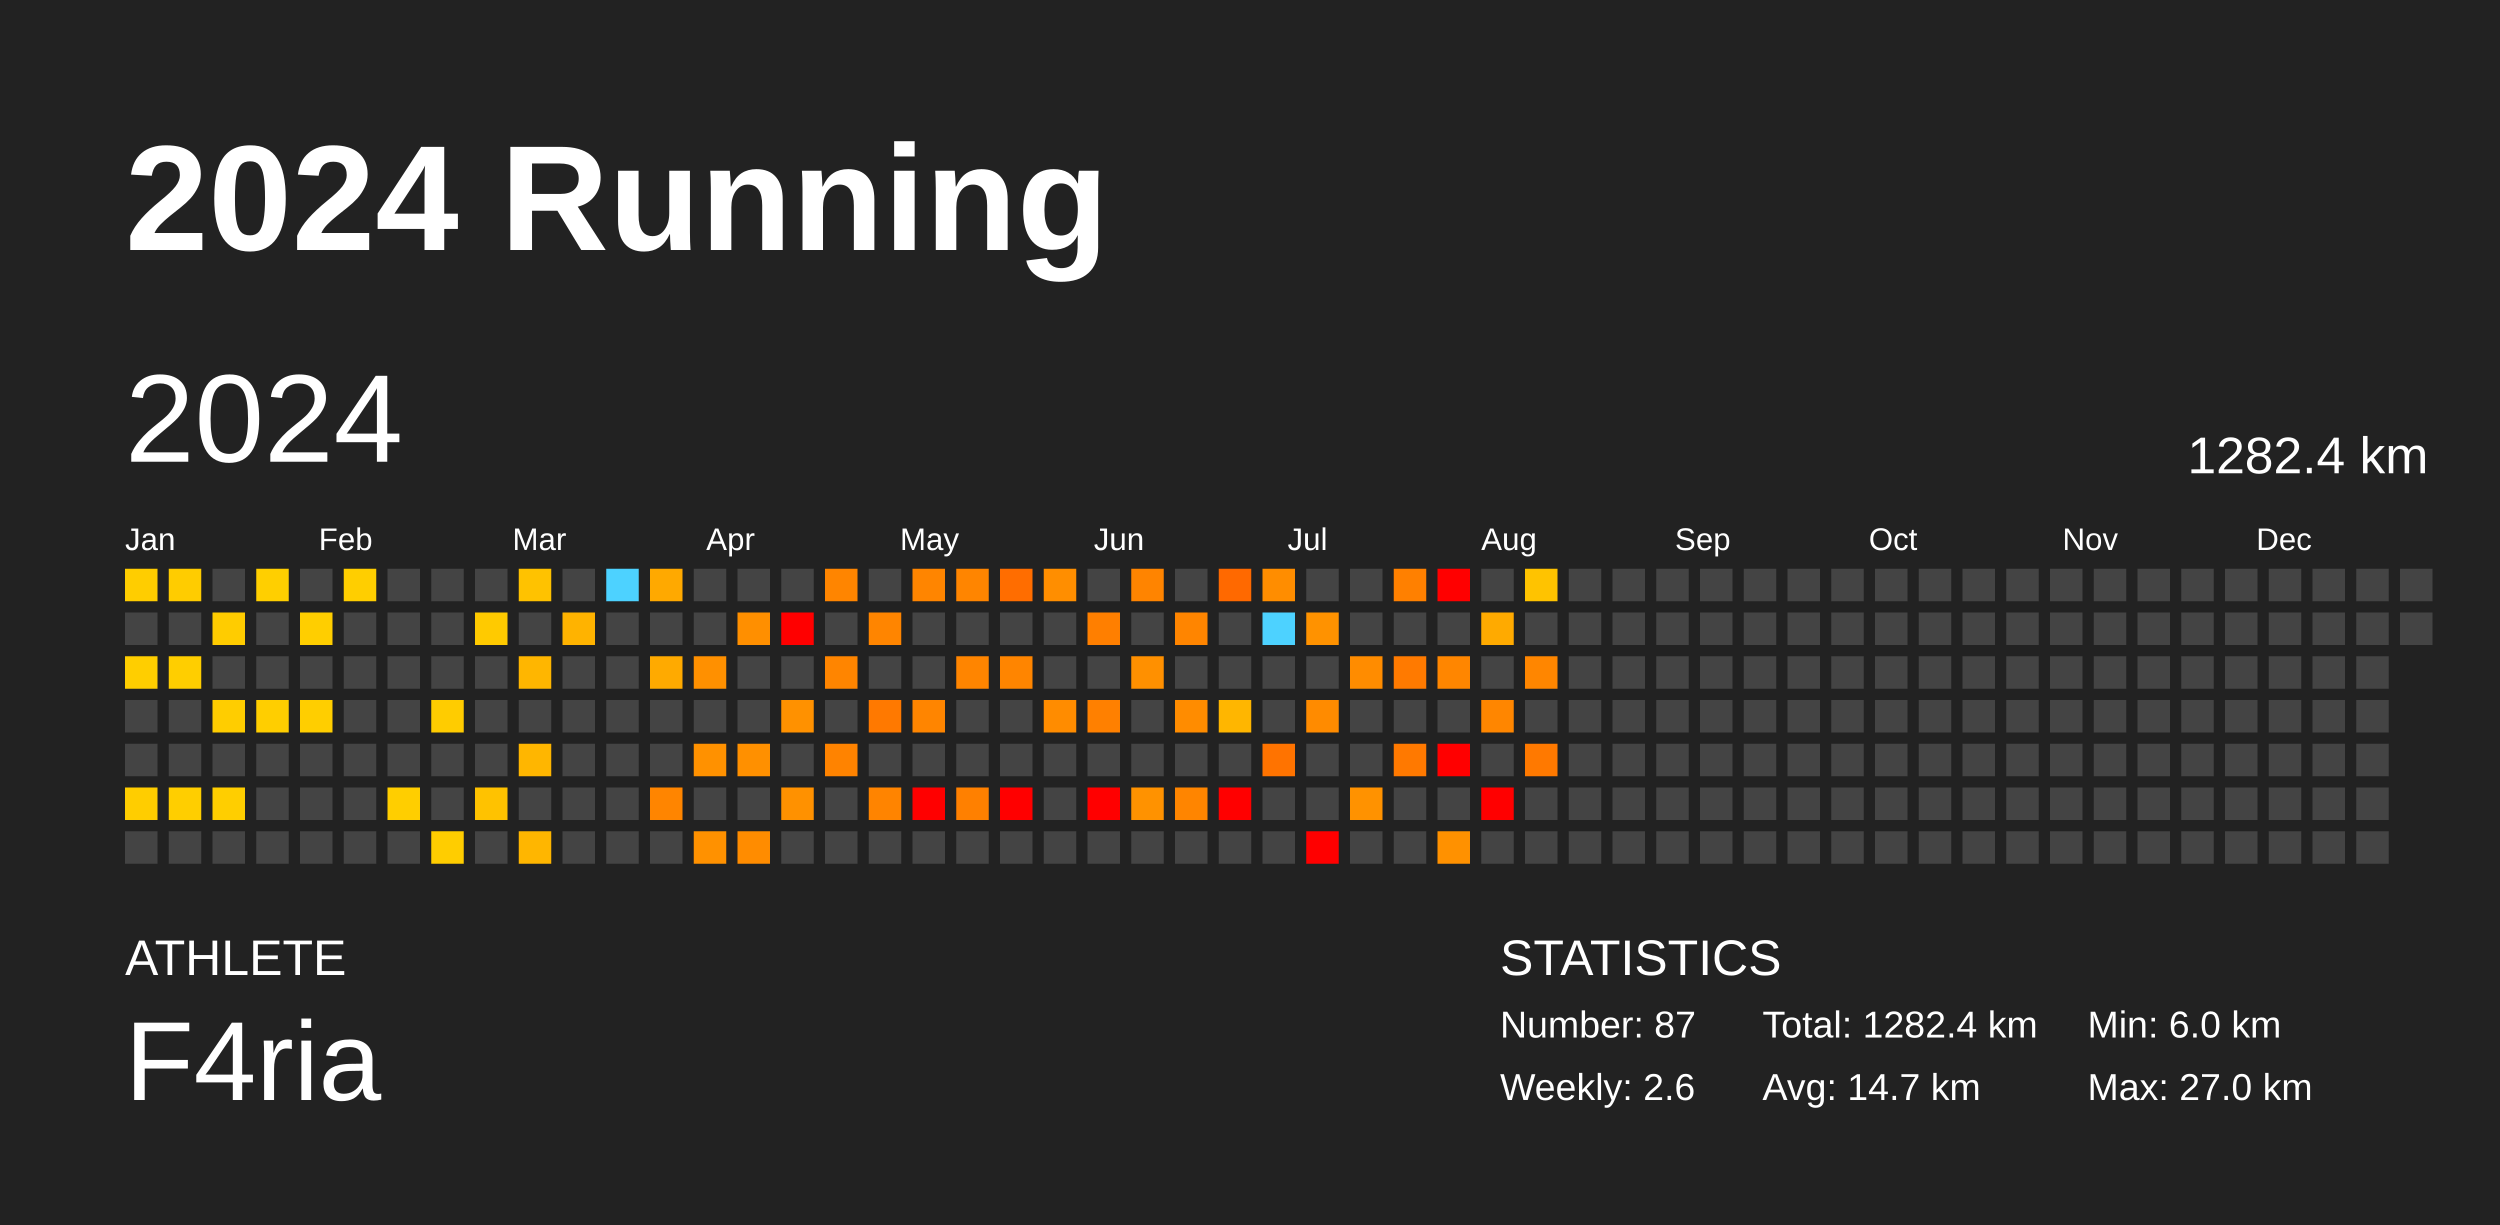
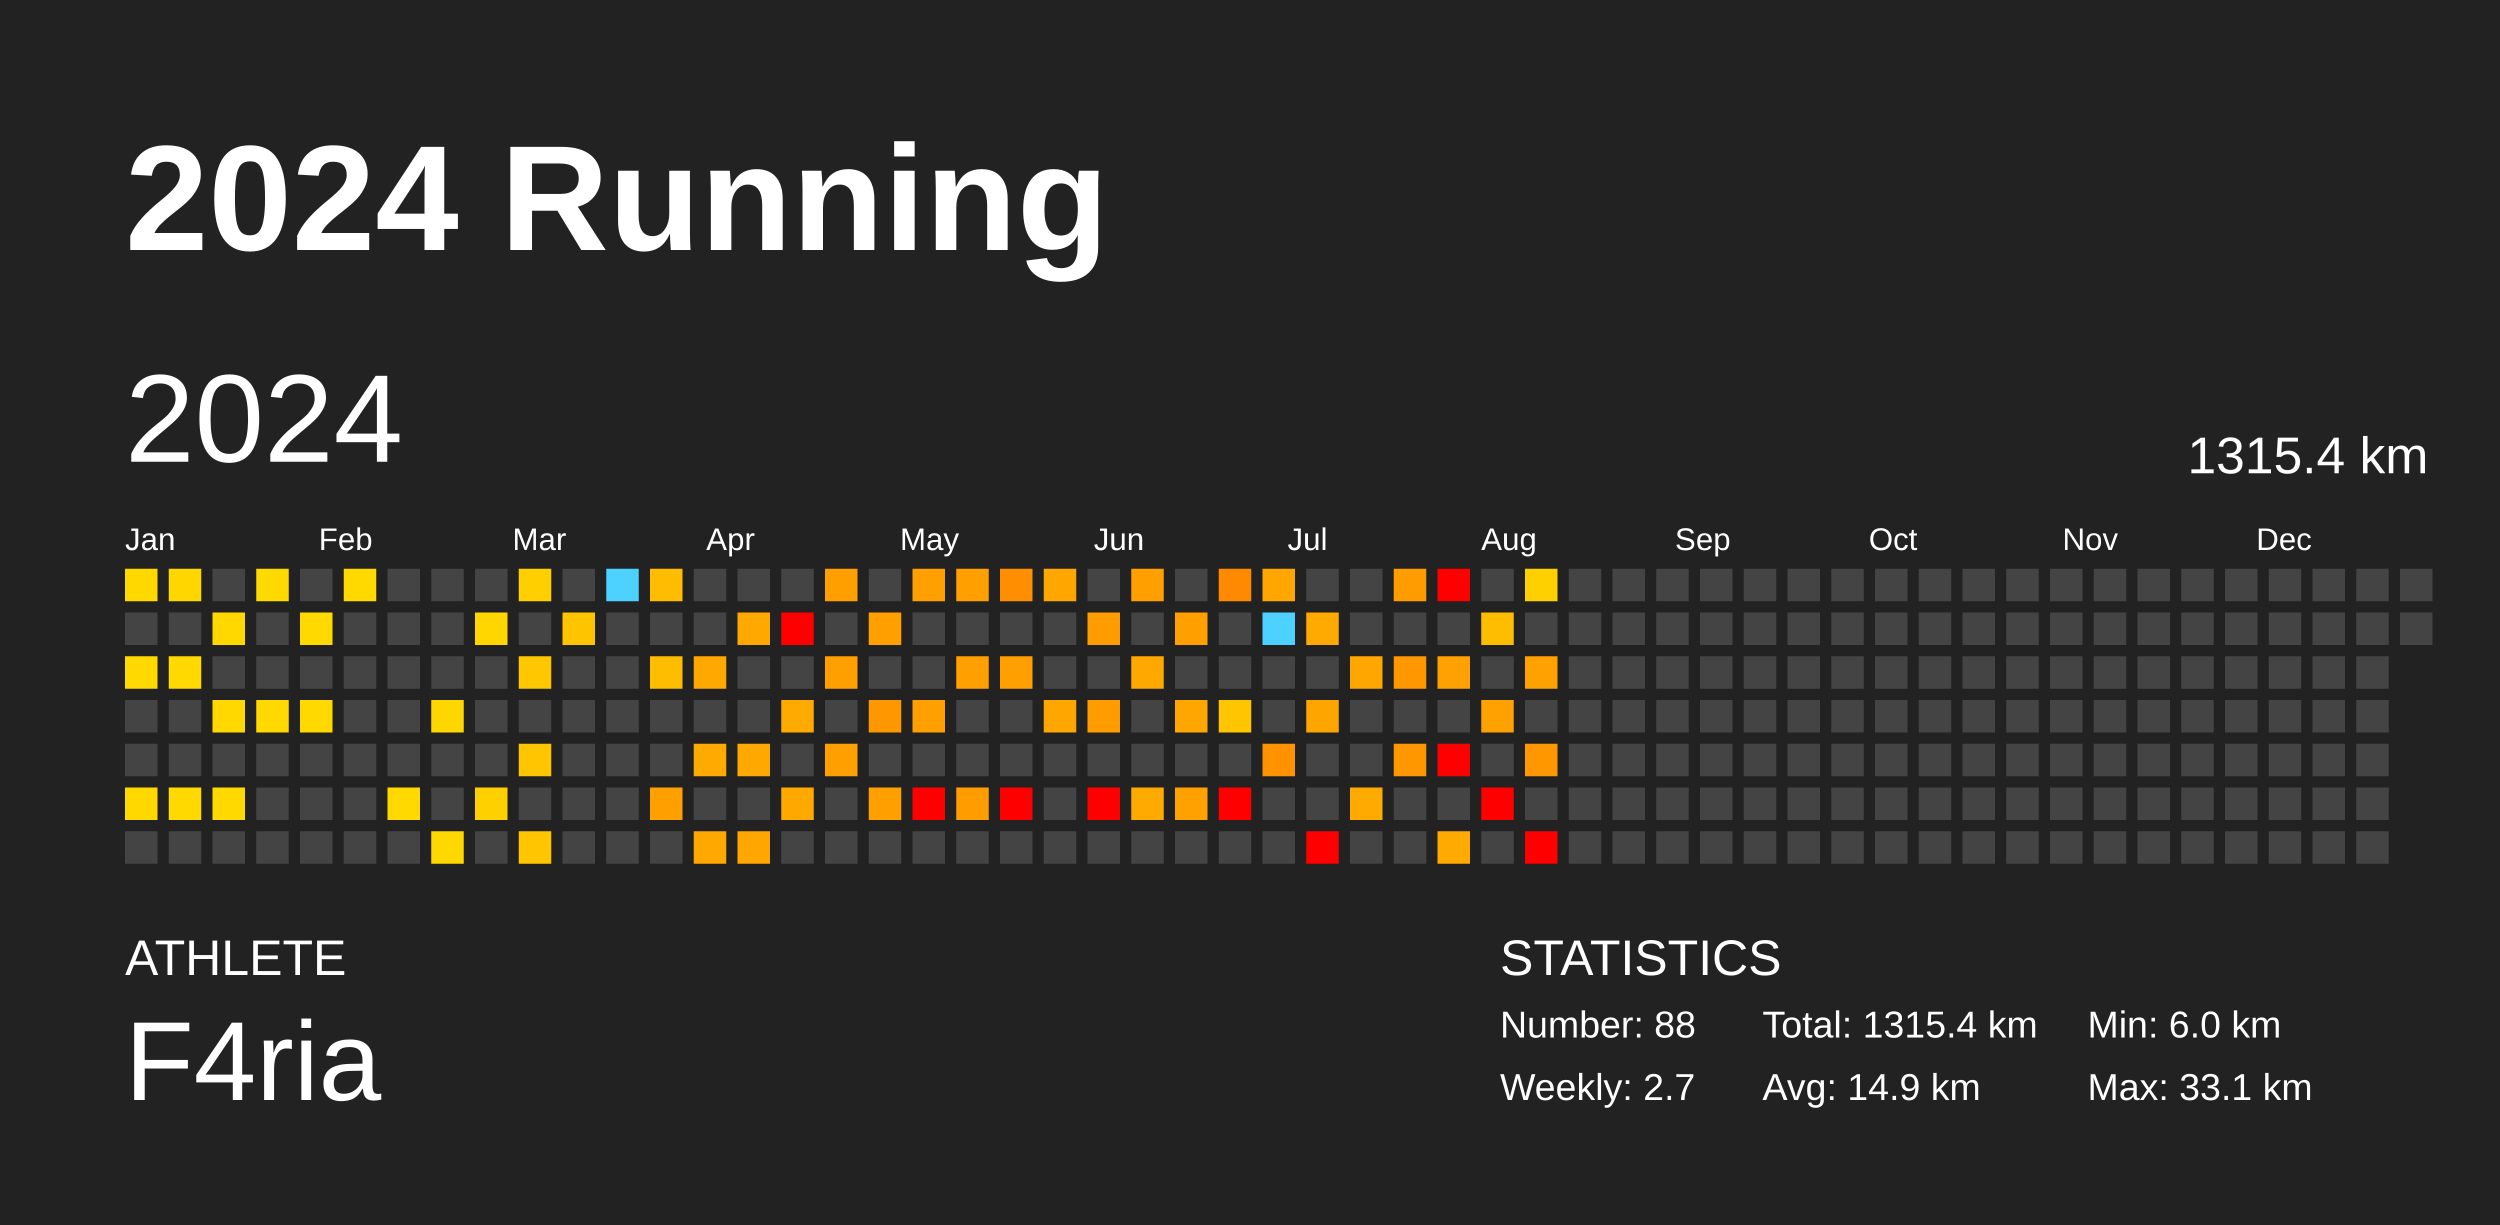
<svg xmlns="http://www.w3.org/2000/svg" baseProfile="full" height="98mm" version="1.1" viewBox="0,0,200,98" width="200mm">
  <defs />
  <rect fill="#222222" height="98" width="200" x="0" y="0" />
  <text fill="#FFFFFF" style="font-size:12px; font-family:Arial; font-weight:bold;" x="10" y="20">2024 Running</text>
  <text fill="#FFFFFF" style="font-size:4px; font-family:Arial" x="10" y="78">ATHLETE</text>
  <text fill="#FFFFFF" style="font-size:9px; font-family:Arial" x="10" y="88">F4ria</text>
  <text fill="#FFFFFF" style="font-size:4px; font-family:Arial" x="120" y="78">STATISTICS</text>
-   <text fill="#FFFFFF" style="font-size:3px; font-family:Arial" x="120" y="83">Number: 87</text>
-   <text fill="#FFFFFF" style="font-size:3px; font-family:Arial" x="120" y="88">Weekly: 2.6</text>
-   <text fill="#FFFFFF" style="font-size:3px; font-family:Arial" x="141" y="83">Total: 1282.4 km</text>
-   <text fill="#FFFFFF" style="font-size:3px; font-family:Arial" x="141" y="88">Avg: 14.7 km</text>
+   <text fill="#FFFFFF" style="font-size:3px; font-family:Arial" x="120" y="83">Number: 88</text>
+   <text fill="#FFFFFF" style="font-size:3px; font-family:Arial" x="120" y="88">Weekly: 2.7</text>
+   <text fill="#FFFFFF" style="font-size:3px; font-family:Arial" x="141" y="83">Total: 1315.4 km</text>
+   <text fill="#FFFFFF" style="font-size:3px; font-family:Arial" x="141" y="88">Avg: 14.9 km</text>
  <text fill="#FFFFFF" style="font-size:3px; font-family:Arial" x="167" y="83">Min: 6.0 km</text>
-   <text fill="#FFFFFF" style="font-size:3px; font-family:Arial" x="167" y="88">Max: 27.0 km</text>
+   <text fill="#FFFFFF" style="font-size:3px; font-family:Arial" x="167" y="88">Max: 33.1 km</text>
  <text dominant-baseline="hanging" fill="#FFFFFF" style="font-size:10.0px; font-family:Arial;" x="10" y="30">2024</text>
-   <text dominant-baseline="hanging" fill="#FFFFFF" style="font-size:4.125px; font-family:Arial;" x="175" y="35">1282.4 km</text>
+   <text dominant-baseline="hanging" fill="#FFFFFF" style="font-size:4.125px; font-family:Arial;" x="175" y="35">1315.4 km</text>
  <text fill="#FFFFFF" style="font-size:2.5px; font-family:Arial" x="10.0" y="44">Jan</text>
  <text fill="#FFFFFF" style="font-size:2.5px; font-family:Arial" x="25.5" y="44">Feb</text>
  <text fill="#FFFFFF" style="font-size:2.5px; font-family:Arial" x="41.0" y="44">Mar</text>
  <text fill="#FFFFFF" style="font-size:2.5px; font-family:Arial" x="56.5" y="44">Apr</text>
  <text fill="#FFFFFF" style="font-size:2.5px; font-family:Arial" x="72.0" y="44">May</text>
  <text fill="#FFFFFF" style="font-size:2.5px; font-family:Arial" x="87.5" y="44">Jun</text>
  <text fill="#FFFFFF" style="font-size:2.5px; font-family:Arial" x="103.0" y="44">Jul</text>
  <text fill="#FFFFFF" style="font-size:2.5px; font-family:Arial" x="118.5" y="44">Aug</text>
  <text fill="#FFFFFF" style="font-size:2.5px; font-family:Arial" x="134.0" y="44">Sep</text>
  <text fill="#FFFFFF" style="font-size:2.5px; font-family:Arial" x="149.5" y="44">Oct</text>
  <text fill="#FFFFFF" style="font-size:2.5px; font-family:Arial" x="165.0" y="44">Nov</text>
  <text fill="#FFFFFF" style="font-size:2.5px; font-family:Arial" x="180.5" y="44">Dec</text>
-   <rect fill="#ffcd00" height="2.6" width="2.6" x="10.0" y="45.5" />
+   <rect fill="#ffd800" height="2.6" width="2.6" x="10.0" y="45.5" />
  <rect fill="#444444" height="2.6" width="2.6" x="10.0" y="49.0" />
-   <rect fill="#ffce00" height="2.6" width="2.6" x="10.0" y="52.5" />
+   <rect fill="#ffd900" height="2.6" width="2.6" x="10.0" y="52.5" />
  <rect fill="#444444" height="2.6" width="2.6" x="10.0" y="56.0" />
  <rect fill="#444444" height="2.6" width="2.6" x="10.0" y="59.5" />
-   <rect fill="#ffcd00" height="2.6" width="2.6" x="10.0" y="63.0" />
+   <rect fill="#ffd800" height="2.6" width="2.6" x="10.0" y="63.0" />
  <rect fill="#444444" height="2.6" width="2.6" x="10.0" y="66.5" />
-   <rect fill="#ffcc00" height="2.6" width="2.6" x="13.5" y="45.5" />
+   <rect fill="#ffd700" height="2.6" width="2.6" x="13.5" y="45.5" />
  <rect fill="#444444" height="2.6" width="2.6" x="13.5" y="49.0" />
-   <rect fill="#ffce00" height="2.6" width="2.6" x="13.5" y="52.5" />
+   <rect fill="#ffd900" height="2.6" width="2.6" x="13.5" y="52.5" />
  <rect fill="#444444" height="2.6" width="2.6" x="13.5" y="56.0" />
  <rect fill="#444444" height="2.6" width="2.6" x="13.5" y="59.5" />
-   <rect fill="#ffce00" height="2.6" width="2.6" x="13.5" y="63.0" />
+   <rect fill="#ffd900" height="2.6" width="2.6" x="13.5" y="63.0" />
  <rect fill="#444444" height="2.6" width="2.6" x="13.5" y="66.5" />
  <rect fill="#444444" height="2.6" width="2.6" x="17.0" y="45.5" />
-   <rect fill="#ffcc00" height="2.6" width="2.6" x="17.0" y="49.0" />
+   <rect fill="#ffd800" height="2.6" width="2.6" x="17.0" y="49.0" />
  <rect fill="#444444" height="2.6" width="2.6" x="17.0" y="52.5" />
-   <rect fill="#ffcd00" height="2.6" width="2.6" x="17.0" y="56.0" />
+   <rect fill="#ffd800" height="2.6" width="2.6" x="17.0" y="56.0" />
  <rect fill="#444444" height="2.6" width="2.6" x="17.0" y="59.5" />
-   <rect fill="#ffce00" height="2.6" width="2.6" x="17.0" y="63.0" />
+   <rect fill="#ffd900" height="2.6" width="2.6" x="17.0" y="63.0" />
  <rect fill="#444444" height="2.6" width="2.6" x="17.0" y="66.5" />
-   <rect fill="#ffcf00" height="2.6" width="2.6" x="20.5" y="45.5" />
+   <rect fill="#ffda00" height="2.6" width="2.6" x="20.5" y="45.5" />
  <rect fill="#444444" height="2.6" width="2.6" x="20.5" y="49.0" />
  <rect fill="#444444" height="2.6" width="2.6" x="20.5" y="52.5" />
-   <rect fill="#ffce00" height="2.6" width="2.6" x="20.5" y="56.0" />
+   <rect fill="#ffd900" height="2.6" width="2.6" x="20.5" y="56.0" />
  <rect fill="#444444" height="2.6" width="2.6" x="20.5" y="59.5" />
  <rect fill="#444444" height="2.6" width="2.6" x="20.5" y="63.0" />
  <rect fill="#444444" height="2.6" width="2.6" x="20.5" y="66.5" />
  <rect fill="#444444" height="2.6" width="2.6" x="24.0" y="45.5" />
-   <rect fill="#ffce00" height="2.6" width="2.6" x="24.0" y="49.0" />
+   <rect fill="#ffd900" height="2.6" width="2.6" x="24.0" y="49.0" />
  <rect fill="#444444" height="2.6" width="2.6" x="24.0" y="52.5" />
-   <rect fill="#ffce00" height="2.6" width="2.6" x="24.0" y="56.0" />
+   <rect fill="#ffd900" height="2.6" width="2.6" x="24.0" y="56.0" />
  <rect fill="#444444" height="2.6" width="2.6" x="24.0" y="59.5" />
  <rect fill="#444444" height="2.6" width="2.6" x="24.0" y="63.0" />
  <rect fill="#444444" height="2.6" width="2.6" x="24.0" y="66.5" />
-   <rect fill="#ffce00" height="2.6" width="2.6" x="27.5" y="45.5" />
+   <rect fill="#ffd900" height="2.6" width="2.6" x="27.5" y="45.5" />
  <rect fill="#444444" height="2.6" width="2.6" x="27.5" y="49.0" />
  <rect fill="#444444" height="2.6" width="2.6" x="27.5" y="52.5" />
  <rect fill="#444444" height="2.6" width="2.6" x="27.5" y="56.0" />
  <rect fill="#444444" height="2.6" width="2.6" x="27.5" y="59.5" />
  <rect fill="#444444" height="2.6" width="2.6" x="27.5" y="63.0" />
  <rect fill="#444444" height="2.6" width="2.6" x="27.5" y="66.5" />
  <rect fill="#444444" height="2.6" width="2.6" x="31.0" y="45.5" />
  <rect fill="#444444" height="2.6" width="2.6" x="31.0" y="49.0" />
  <rect fill="#444444" height="2.6" width="2.6" x="31.0" y="52.5" />
  <rect fill="#444444" height="2.6" width="2.6" x="31.0" y="56.0" />
  <rect fill="#444444" height="2.6" width="2.6" x="31.0" y="59.5" />
-   <rect fill="#ffce00" height="2.6" width="2.6" x="31.0" y="63.0" />
+   <rect fill="#ffd900" height="2.6" width="2.6" x="31.0" y="63.0" />
  <rect fill="#444444" height="2.6" width="2.6" x="31.0" y="66.5" />
  <rect fill="#444444" height="2.6" width="2.6" x="34.5" y="45.5" />
  <rect fill="#444444" height="2.6" width="2.6" x="34.5" y="49.0" />
  <rect fill="#444444" height="2.6" width="2.6" x="34.5" y="52.5" />
-   <rect fill="#ffcc00" height="2.6" width="2.6" x="34.5" y="56.0" />
+   <rect fill="#ffd700" height="2.6" width="2.6" x="34.5" y="56.0" />
  <rect fill="#444444" height="2.6" width="2.6" x="34.5" y="59.5" />
  <rect fill="#444444" height="2.6" width="2.6" x="34.5" y="63.0" />
-   <rect fill="#ffcd00" height="2.6" width="2.6" x="34.5" y="66.5" />
+   <rect fill="#ffd800" height="2.6" width="2.6" x="34.5" y="66.5" />
  <rect fill="#444444" height="2.6" width="2.6" x="38.0" y="45.5" />
-   <rect fill="#ffca00" height="2.6" width="2.6" x="38.0" y="49.0" />
+   <rect fill="#ffd600" height="2.6" width="2.6" x="38.0" y="49.0" />
  <rect fill="#444444" height="2.6" width="2.6" x="38.0" y="52.5" />
  <rect fill="#444444" height="2.6" width="2.6" x="38.0" y="56.0" />
  <rect fill="#444444" height="2.6" width="2.6" x="38.0" y="59.5" />
-   <rect fill="#ffc200" height="2.6" width="2.6" x="38.0" y="63.0" />
+   <rect fill="#ffd000" height="2.6" width="2.6" x="38.0" y="63.0" />
  <rect fill="#444444" height="2.6" width="2.6" x="38.0" y="66.5" />
-   <rect fill="#ffc200" height="2.6" width="2.6" x="41.5" y="45.5" />
+   <rect fill="#ffcf00" height="2.6" width="2.6" x="41.5" y="45.5" />
  <rect fill="#444444" height="2.6" width="2.6" x="41.5" y="49.0" />
-   <rect fill="#ffb600" height="2.6" width="2.6" x="41.5" y="52.5" />
+   <rect fill="#ffc700" height="2.6" width="2.6" x="41.5" y="52.5" />
  <rect fill="#444444" height="2.6" width="2.6" x="41.5" y="56.0" />
-   <rect fill="#ffb600" height="2.6" width="2.6" x="41.5" y="59.5" />
+   <rect fill="#ffc600" height="2.6" width="2.6" x="41.5" y="59.5" />
  <rect fill="#444444" height="2.6" width="2.6" x="41.5" y="63.0" />
-   <rect fill="#ffb600" height="2.6" width="2.6" x="41.5" y="66.5" />
+   <rect fill="#ffc600" height="2.6" width="2.6" x="41.5" y="66.5" />
  <rect fill="#444444" height="2.6" width="2.6" x="45.0" y="45.5" />
-   <rect fill="#ffb300" height="2.6" width="2.6" x="45.0" y="49.0" />
+   <rect fill="#ffc400" height="2.6" width="2.6" x="45.0" y="49.0" />
  <rect fill="#444444" height="2.6" width="2.6" x="45.0" y="52.5" />
  <rect fill="#444444" height="2.6" width="2.6" x="45.0" y="56.0" />
  <rect fill="#444444" height="2.6" width="2.6" x="45.0" y="59.5" />
  <rect fill="#444444" height="2.6" width="2.6" x="45.0" y="63.0" />
  <rect fill="#444444" height="2.6" width="2.6" x="45.0" y="66.5" />
  <rect fill="#4dd2ff" height="2.6" width="2.6" x="48.5" y="45.5" />
  <rect fill="#444444" height="2.6" width="2.6" x="48.5" y="49.0" />
  <rect fill="#444444" height="2.6" width="2.6" x="48.5" y="52.5" />
  <rect fill="#444444" height="2.6" width="2.6" x="48.5" y="56.0" />
  <rect fill="#444444" height="2.6" width="2.6" x="48.5" y="59.5" />
  <rect fill="#444444" height="2.6" width="2.6" x="48.5" y="63.0" />
  <rect fill="#444444" height="2.6" width="2.6" x="48.5" y="66.5" />
-   <rect fill="#ffa900" height="2.6" width="2.6" x="52.0" y="45.5" />
+   <rect fill="#ffbc00" height="2.6" width="2.6" x="52.0" y="45.5" />
  <rect fill="#444444" height="2.6" width="2.6" x="52.0" y="49.0" />
-   <rect fill="#ffaa00" height="2.6" width="2.6" x="52.0" y="52.5" />
+   <rect fill="#ffbd00" height="2.6" width="2.6" x="52.0" y="52.5" />
  <rect fill="#444444" height="2.6" width="2.6" x="52.0" y="56.0" />
  <rect fill="#444444" height="2.6" width="2.6" x="52.0" y="59.5" />
-   <rect fill="#ff8500" height="2.6" width="2.6" x="52.0" y="63.0" />
+   <rect fill="#ffa000" height="2.6" width="2.6" x="52.0" y="63.0" />
  <rect fill="#444444" height="2.6" width="2.6" x="52.0" y="66.5" />
  <rect fill="#444444" height="2.6" width="2.6" x="55.5" y="45.5" />
  <rect fill="#444444" height="2.6" width="2.6" x="55.5" y="49.0" />
-   <rect fill="#ff9000" height="2.6" width="2.6" x="55.5" y="52.5" />
+   <rect fill="#ffa900" height="2.6" width="2.6" x="55.5" y="52.5" />
  <rect fill="#444444" height="2.6" width="2.6" x="55.5" y="56.0" />
-   <rect fill="#ff9100" height="2.6" width="2.6" x="55.5" y="59.5" />
+   <rect fill="#ffaa00" height="2.6" width="2.6" x="55.5" y="59.5" />
  <rect fill="#444444" height="2.6" width="2.6" x="55.5" y="63.0" />
-   <rect fill="#ff9100" height="2.6" width="2.6" x="55.5" y="66.5" />
+   <rect fill="#ffa900" height="2.6" width="2.6" x="55.5" y="66.5" />
  <rect fill="#444444" height="2.6" width="2.6" x="59.0" y="45.5" />
-   <rect fill="#ff8f00" height="2.6" width="2.6" x="59.0" y="49.0" />
+   <rect fill="#ffa800" height="2.6" width="2.6" x="59.0" y="49.0" />
  <rect fill="#444444" height="2.6" width="2.6" x="59.0" y="52.5" />
  <rect fill="#444444" height="2.6" width="2.6" x="59.0" y="56.0" />
-   <rect fill="#ff9000" height="2.6" width="2.6" x="59.0" y="59.5" />
+   <rect fill="#ffa900" height="2.6" width="2.6" x="59.0" y="59.5" />
  <rect fill="#444444" height="2.6" width="2.6" x="59.0" y="63.0" />
-   <rect fill="#ff8c00" height="2.6" width="2.6" x="59.0" y="66.5" />
+   <rect fill="#ffa600" height="2.6" width="2.6" x="59.0" y="66.5" />
  <rect fill="#444444" height="2.6" width="2.6" x="62.5" y="45.5" />
  <rect fill="red" height="2.6" width="2.6" x="62.5" y="49.0" />
  <rect fill="#444444" height="2.6" width="2.6" x="62.5" y="52.5" />
-   <rect fill="#ff9100" height="2.6" width="2.6" x="62.5" y="56.0" />
+   <rect fill="#ffaa00" height="2.6" width="2.6" x="62.5" y="56.0" />
  <rect fill="#444444" height="2.6" width="2.6" x="62.5" y="59.5" />
-   <rect fill="#ff9100" height="2.6" width="2.6" x="62.5" y="63.0" />
+   <rect fill="#ffa900" height="2.6" width="2.6" x="62.5" y="63.0" />
  <rect fill="#444444" height="2.6" width="2.6" x="62.5" y="66.5" />
-   <rect fill="#ff8500" height="2.6" width="2.6" x="66.0" y="45.5" />
+   <rect fill="#ffa000" height="2.6" width="2.6" x="66.0" y="45.5" />
  <rect fill="#444444" height="2.6" width="2.6" x="66.0" y="49.0" />
-   <rect fill="#ff8500" height="2.6" width="2.6" x="66.0" y="52.5" />
+   <rect fill="#ffa000" height="2.6" width="2.6" x="66.0" y="52.5" />
  <rect fill="#444444" height="2.6" width="2.6" x="66.0" y="56.0" />
-   <rect fill="#ff8300" height="2.6" width="2.6" x="66.0" y="59.5" />
+   <rect fill="#ff9f00" height="2.6" width="2.6" x="66.0" y="59.5" />
  <rect fill="#444444" height="2.6" width="2.6" x="66.0" y="63.0" />
  <rect fill="#444444" height="2.6" width="2.6" x="66.0" y="66.5" />
  <rect fill="#444444" height="2.6" width="2.6" x="69.5" y="45.5" />
-   <rect fill="#ff8500" height="2.6" width="2.6" x="69.5" y="49.0" />
+   <rect fill="#ffa000" height="2.6" width="2.6" x="69.5" y="49.0" />
  <rect fill="#444444" height="2.6" width="2.6" x="69.5" y="52.5" />
-   <rect fill="#ff7900" height="2.6" width="2.6" x="69.5" y="56.0" />
+   <rect fill="#ff9700" height="2.6" width="2.6" x="69.5" y="56.0" />
  <rect fill="#444444" height="2.6" width="2.6" x="69.5" y="59.5" />
-   <rect fill="#ff8400" height="2.6" width="2.6" x="69.5" y="63.0" />
+   <rect fill="#ff9f00" height="2.6" width="2.6" x="69.5" y="63.0" />
  <rect fill="#444444" height="2.6" width="2.6" x="69.5" y="66.5" />
-   <rect fill="#ff8500" height="2.6" width="2.6" x="73.0" y="45.5" />
+   <rect fill="#ffa000" height="2.6" width="2.6" x="73.0" y="45.5" />
  <rect fill="#444444" height="2.6" width="2.6" x="73.0" y="49.0" />
  <rect fill="#444444" height="2.6" width="2.6" x="73.0" y="52.5" />
-   <rect fill="#ff8500" height="2.6" width="2.6" x="73.0" y="56.0" />
+   <rect fill="#ffa000" height="2.6" width="2.6" x="73.0" y="56.0" />
  <rect fill="#444444" height="2.6" width="2.6" x="73.0" y="59.5" />
  <rect fill="red" height="2.6" width="2.6" x="73.0" y="63.0" />
  <rect fill="#444444" height="2.6" width="2.6" x="73.0" y="66.5" />
-   <rect fill="#ff8500" height="2.6" width="2.6" x="76.5" y="45.5" />
+   <rect fill="#ffa000" height="2.6" width="2.6" x="76.5" y="45.5" />
  <rect fill="#444444" height="2.6" width="2.6" x="76.5" y="49.0" />
-   <rect fill="#ff8500" height="2.6" width="2.6" x="76.5" y="52.5" />
+   <rect fill="#ffa000" height="2.6" width="2.6" x="76.5" y="52.5" />
  <rect fill="#444444" height="2.6" width="2.6" x="76.5" y="56.0" />
  <rect fill="#444444" height="2.6" width="2.6" x="76.5" y="59.5" />
-   <rect fill="#ff8000" height="2.6" width="2.6" x="76.5" y="63.0" />
+   <rect fill="#ff9d00" height="2.6" width="2.6" x="76.5" y="63.0" />
  <rect fill="#444444" height="2.6" width="2.6" x="76.5" y="66.5" />
-   <rect fill="#ff6d00" height="2.6" width="2.6" x="80.0" y="45.5" />
+   <rect fill="#ff8e00" height="2.6" width="2.6" x="80.0" y="45.5" />
  <rect fill="#444444" height="2.6" width="2.6" x="80.0" y="49.0" />
-   <rect fill="#ff8500" height="2.6" width="2.6" x="80.0" y="52.5" />
+   <rect fill="#ffa000" height="2.6" width="2.6" x="80.0" y="52.5" />
  <rect fill="#444444" height="2.6" width="2.6" x="80.0" y="56.0" />
  <rect fill="#444444" height="2.6" width="2.6" x="80.0" y="59.5" />
  <rect fill="red" height="2.6" width="2.6" x="80.0" y="63.0" />
  <rect fill="#444444" height="2.6" width="2.6" x="80.0" y="66.5" />
-   <rect fill="#ff8e00" height="2.6" width="2.6" x="83.5" y="45.5" />
+   <rect fill="#ffa700" height="2.6" width="2.6" x="83.5" y="45.5" />
  <rect fill="#444444" height="2.6" width="2.6" x="83.5" y="49.0" />
  <rect fill="#444444" height="2.6" width="2.6" x="83.5" y="52.5" />
-   <rect fill="#ff8c00" height="2.6" width="2.6" x="83.5" y="56.0" />
+   <rect fill="#ffa600" height="2.6" width="2.6" x="83.5" y="56.0" />
  <rect fill="#444444" height="2.6" width="2.6" x="83.5" y="59.5" />
  <rect fill="#444444" height="2.6" width="2.6" x="83.5" y="63.0" />
  <rect fill="#444444" height="2.6" width="2.6" x="83.5" y="66.5" />
  <rect fill="#444444" height="2.6" width="2.6" x="87.0" y="45.5" />
-   <rect fill="#ff7f00" height="2.6" width="2.6" x="87.0" y="49.0" />
+   <rect fill="#ff9c00" height="2.6" width="2.6" x="87.0" y="49.0" />
  <rect fill="#444444" height="2.6" width="2.6" x="87.0" y="52.5" />
-   <rect fill="#ff8000" height="2.6" width="2.6" x="87.0" y="56.0" />
+   <rect fill="#ff9d00" height="2.6" width="2.6" x="87.0" y="56.0" />
  <rect fill="#444444" height="2.6" width="2.6" x="87.0" y="59.5" />
  <rect fill="red" height="2.6" width="2.6" x="87.0" y="63.0" />
  <rect fill="#444444" height="2.6" width="2.6" x="87.0" y="66.5" />
-   <rect fill="#ff8400" height="2.6" width="2.6" x="90.5" y="45.5" />
+   <rect fill="#ff9f00" height="2.6" width="2.6" x="90.5" y="45.5" />
  <rect fill="#444444" height="2.6" width="2.6" x="90.5" y="49.0" />
-   <rect fill="#ff9000" height="2.6" width="2.6" x="90.5" y="52.5" />
+   <rect fill="#ffa800" height="2.6" width="2.6" x="90.5" y="52.5" />
  <rect fill="#444444" height="2.6" width="2.6" x="90.5" y="56.0" />
  <rect fill="#444444" height="2.6" width="2.6" x="90.5" y="59.5" />
-   <rect fill="#ff9200" height="2.6" width="2.6" x="90.5" y="63.0" />
+   <rect fill="#ffaa00" height="2.6" width="2.6" x="90.5" y="63.0" />
  <rect fill="#444444" height="2.6" width="2.6" x="90.5" y="66.5" />
  <rect fill="#444444" height="2.6" width="2.6" x="94.0" y="45.5" />
-   <rect fill="#ff8500" height="2.6" width="2.6" x="94.0" y="49.0" />
+   <rect fill="#ffa000" height="2.6" width="2.6" x="94.0" y="49.0" />
  <rect fill="#444444" height="2.6" width="2.6" x="94.0" y="52.5" />
-   <rect fill="#ff8c00" height="2.6" width="2.6" x="94.0" y="56.0" />
+   <rect fill="#ffa600" height="2.6" width="2.6" x="94.0" y="56.0" />
  <rect fill="#444444" height="2.6" width="2.6" x="94.0" y="59.5" />
-   <rect fill="#ff8500" height="2.6" width="2.6" x="94.0" y="63.0" />
+   <rect fill="#ffa100" height="2.6" width="2.6" x="94.0" y="63.0" />
  <rect fill="#444444" height="2.6" width="2.6" x="94.0" y="66.5" />
-   <rect fill="#ff6900" height="2.6" width="2.6" x="97.5" y="45.5" />
+   <rect fill="#ff8a00" height="2.6" width="2.6" x="97.5" y="45.5" />
  <rect fill="#444444" height="2.6" width="2.6" x="97.5" y="49.0" />
  <rect fill="#444444" height="2.6" width="2.6" x="97.5" y="52.5" />
-   <rect fill="#ffb600" height="2.6" width="2.6" x="97.5" y="56.0" />
+   <rect fill="#ffc600" height="2.6" width="2.6" x="97.5" y="56.0" />
  <rect fill="#444444" height="2.6" width="2.6" x="97.5" y="59.5" />
  <rect fill="red" height="2.6" width="2.6" x="97.5" y="63.0" />
  <rect fill="#444444" height="2.6" width="2.6" x="97.5" y="66.5" />
-   <rect fill="#ff8d00" height="2.6" width="2.6" x="101.0" y="45.5" />
+   <rect fill="#ffa600" height="2.6" width="2.6" x="101.0" y="45.5" />
  <rect fill="#4dd2ff" height="2.6" width="2.6" x="101.0" y="49.0" />
  <rect fill="#444444" height="2.6" width="2.6" x="101.0" y="52.5" />
  <rect fill="#444444" height="2.6" width="2.6" x="101.0" y="56.0" />
-   <rect fill="#ff7300" height="2.6" width="2.6" x="101.0" y="59.5" />
+   <rect fill="#ff9200" height="2.6" width="2.6" x="101.0" y="59.5" />
  <rect fill="#444444" height="2.6" width="2.6" x="101.0" y="63.0" />
  <rect fill="#444444" height="2.6" width="2.6" x="101.0" y="66.5" />
  <rect fill="#444444" height="2.6" width="2.6" x="104.5" y="45.5" />
-   <rect fill="#ff9200" height="2.6" width="2.6" x="104.5" y="49.0" />
+   <rect fill="#ffaa00" height="2.6" width="2.6" x="104.5" y="49.0" />
  <rect fill="#444444" height="2.6" width="2.6" x="104.5" y="52.5" />
-   <rect fill="#ff8b00" height="2.6" width="2.6" x="104.5" y="56.0" />
+   <rect fill="#ffa500" height="2.6" width="2.6" x="104.5" y="56.0" />
  <rect fill="#444444" height="2.6" width="2.6" x="104.5" y="59.5" />
  <rect fill="#444444" height="2.6" width="2.6" x="104.5" y="63.0" />
  <rect fill="red" height="2.6" width="2.6" x="104.5" y="66.5" />
  <rect fill="#444444" height="2.6" width="2.6" x="108.0" y="45.5" />
  <rect fill="#444444" height="2.6" width="2.6" x="108.0" y="49.0" />
-   <rect fill="#ff8c00" height="2.6" width="2.6" x="108.0" y="52.5" />
+   <rect fill="#ffa600" height="2.6" width="2.6" x="108.0" y="52.5" />
  <rect fill="#444444" height="2.6" width="2.6" x="108.0" y="56.0" />
  <rect fill="#444444" height="2.6" width="2.6" x="108.0" y="59.5" />
-   <rect fill="#ff9200" height="2.6" width="2.6" x="108.0" y="63.0" />
+   <rect fill="#ffaa00" height="2.6" width="2.6" x="108.0" y="63.0" />
  <rect fill="#444444" height="2.6" width="2.6" x="108.0" y="66.5" />
-   <rect fill="#ff8000" height="2.6" width="2.6" x="111.5" y="45.5" />
+   <rect fill="#ff9d00" height="2.6" width="2.6" x="111.5" y="45.5" />
  <rect fill="#444444" height="2.6" width="2.6" x="111.5" y="49.0" />
-   <rect fill="#ff7a00" height="2.6" width="2.6" x="111.5" y="52.5" />
+   <rect fill="#ff9700" height="2.6" width="2.6" x="111.5" y="52.5" />
  <rect fill="#444444" height="2.6" width="2.6" x="111.5" y="56.0" />
-   <rect fill="#ff7900" height="2.6" width="2.6" x="111.5" y="59.5" />
+   <rect fill="#ff9700" height="2.6" width="2.6" x="111.5" y="59.5" />
  <rect fill="#444444" height="2.6" width="2.6" x="111.5" y="63.0" />
  <rect fill="#444444" height="2.6" width="2.6" x="111.5" y="66.5" />
  <rect fill="red" height="2.6" width="2.6" x="115.0" y="45.5" />
  <rect fill="#444444" height="2.6" width="2.6" x="115.0" y="49.0" />
-   <rect fill="#ff8600" height="2.6" width="2.6" x="115.0" y="52.5" />
+   <rect fill="#ffa100" height="2.6" width="2.6" x="115.0" y="52.5" />
  <rect fill="#444444" height="2.6" width="2.6" x="115.0" y="56.0" />
  <rect fill="red" height="2.6" width="2.6" x="115.0" y="59.5" />
  <rect fill="#444444" height="2.6" width="2.6" x="115.0" y="63.0" />
-   <rect fill="#ff9100" height="2.6" width="2.6" x="115.0" y="66.5" />
+   <rect fill="#ffaa00" height="2.6" width="2.6" x="115.0" y="66.5" />
  <rect fill="#444444" height="2.6" width="2.6" x="118.5" y="45.5" />
-   <rect fill="#ffaa00" height="2.6" width="2.6" x="118.5" y="49.0" />
+   <rect fill="#ffbd00" height="2.6" width="2.6" x="118.5" y="49.0" />
  <rect fill="#444444" height="2.6" width="2.6" x="118.5" y="52.5" />
-   <rect fill="#ff8600" height="2.6" width="2.6" x="118.5" y="56.0" />
+   <rect fill="#ffa100" height="2.6" width="2.6" x="118.5" y="56.0" />
  <rect fill="#444444" height="2.6" width="2.6" x="118.5" y="59.5" />
  <rect fill="red" height="2.6" width="2.6" x="118.5" y="63.0" />
  <rect fill="#444444" height="2.6" width="2.6" x="118.5" y="66.5" />
-   <rect fill="#ffc300" height="2.6" width="2.6" x="122.0" y="45.5" />
+   <rect fill="#ffd000" height="2.6" width="2.6" x="122.0" y="45.5" />
  <rect fill="#444444" height="2.6" width="2.6" x="122.0" y="49.0" />
-   <rect fill="#ff8600" height="2.6" width="2.6" x="122.0" y="52.5" />
+   <rect fill="#ffa100" height="2.6" width="2.6" x="122.0" y="52.5" />
  <rect fill="#444444" height="2.6" width="2.6" x="122.0" y="56.0" />
-   <rect fill="#ff7900" height="2.6" width="2.6" x="122.0" y="59.5" />
+   <rect fill="#ff9700" height="2.6" width="2.6" x="122.0" y="59.5" />
  <rect fill="#444444" height="2.6" width="2.6" x="122.0" y="63.0" />
-   <rect fill="#444444" height="2.6" width="2.6" x="122.0" y="66.5" />
+   <rect fill="red" height="2.6" width="2.6" x="122.0" y="66.5" />
  <rect fill="#444444" height="2.6" width="2.6" x="125.5" y="45.5" />
  <rect fill="#444444" height="2.6" width="2.6" x="125.5" y="49.0" />
  <rect fill="#444444" height="2.6" width="2.6" x="125.5" y="52.5" />
  <rect fill="#444444" height="2.6" width="2.6" x="125.5" y="56.0" />
  <rect fill="#444444" height="2.6" width="2.6" x="125.5" y="59.5" />
  <rect fill="#444444" height="2.6" width="2.6" x="125.5" y="63.0" />
  <rect fill="#444444" height="2.6" width="2.6" x="125.5" y="66.5" />
  <rect fill="#444444" height="2.6" width="2.6" x="129.0" y="45.5" />
  <rect fill="#444444" height="2.6" width="2.6" x="129.0" y="49.0" />
  <rect fill="#444444" height="2.6" width="2.6" x="129.0" y="52.5" />
  <rect fill="#444444" height="2.6" width="2.6" x="129.0" y="56.0" />
  <rect fill="#444444" height="2.6" width="2.6" x="129.0" y="59.5" />
  <rect fill="#444444" height="2.6" width="2.6" x="129.0" y="63.0" />
  <rect fill="#444444" height="2.6" width="2.6" x="129.0" y="66.5" />
  <rect fill="#444444" height="2.6" width="2.6" x="132.5" y="45.5" />
  <rect fill="#444444" height="2.6" width="2.6" x="132.5" y="49.0" />
  <rect fill="#444444" height="2.6" width="2.6" x="132.5" y="52.5" />
  <rect fill="#444444" height="2.6" width="2.6" x="132.5" y="56.0" />
  <rect fill="#444444" height="2.6" width="2.6" x="132.5" y="59.5" />
  <rect fill="#444444" height="2.6" width="2.6" x="132.5" y="63.0" />
  <rect fill="#444444" height="2.6" width="2.6" x="132.5" y="66.5" />
  <rect fill="#444444" height="2.6" width="2.6" x="136.0" y="45.5" />
  <rect fill="#444444" height="2.6" width="2.6" x="136.0" y="49.0" />
  <rect fill="#444444" height="2.6" width="2.6" x="136.0" y="52.5" />
  <rect fill="#444444" height="2.6" width="2.6" x="136.0" y="56.0" />
  <rect fill="#444444" height="2.6" width="2.6" x="136.0" y="59.5" />
  <rect fill="#444444" height="2.6" width="2.6" x="136.0" y="63.0" />
  <rect fill="#444444" height="2.6" width="2.6" x="136.0" y="66.5" />
  <rect fill="#444444" height="2.6" width="2.6" x="139.5" y="45.5" />
  <rect fill="#444444" height="2.6" width="2.6" x="139.5" y="49.0" />
  <rect fill="#444444" height="2.6" width="2.6" x="139.5" y="52.5" />
  <rect fill="#444444" height="2.6" width="2.6" x="139.5" y="56.0" />
  <rect fill="#444444" height="2.6" width="2.6" x="139.5" y="59.5" />
  <rect fill="#444444" height="2.6" width="2.6" x="139.5" y="63.0" />
  <rect fill="#444444" height="2.6" width="2.6" x="139.5" y="66.5" />
  <rect fill="#444444" height="2.6" width="2.6" x="143.0" y="45.5" />
  <rect fill="#444444" height="2.6" width="2.6" x="143.0" y="49.0" />
  <rect fill="#444444" height="2.6" width="2.6" x="143.0" y="52.5" />
  <rect fill="#444444" height="2.6" width="2.6" x="143.0" y="56.0" />
  <rect fill="#444444" height="2.6" width="2.6" x="143.0" y="59.5" />
  <rect fill="#444444" height="2.6" width="2.6" x="143.0" y="63.0" />
  <rect fill="#444444" height="2.6" width="2.6" x="143.0" y="66.5" />
  <rect fill="#444444" height="2.6" width="2.6" x="146.5" y="45.5" />
  <rect fill="#444444" height="2.6" width="2.6" x="146.5" y="49.0" />
  <rect fill="#444444" height="2.6" width="2.6" x="146.5" y="52.5" />
  <rect fill="#444444" height="2.6" width="2.6" x="146.5" y="56.0" />
  <rect fill="#444444" height="2.6" width="2.6" x="146.5" y="59.5" />
  <rect fill="#444444" height="2.6" width="2.6" x="146.5" y="63.0" />
  <rect fill="#444444" height="2.6" width="2.6" x="146.5" y="66.5" />
  <rect fill="#444444" height="2.6" width="2.6" x="150.0" y="45.5" />
  <rect fill="#444444" height="2.6" width="2.6" x="150.0" y="49.0" />
  <rect fill="#444444" height="2.6" width="2.6" x="150.0" y="52.5" />
  <rect fill="#444444" height="2.6" width="2.6" x="150.0" y="56.0" />
  <rect fill="#444444" height="2.6" width="2.6" x="150.0" y="59.5" />
  <rect fill="#444444" height="2.6" width="2.6" x="150.0" y="63.0" />
  <rect fill="#444444" height="2.6" width="2.6" x="150.0" y="66.5" />
  <rect fill="#444444" height="2.6" width="2.6" x="153.5" y="45.5" />
  <rect fill="#444444" height="2.6" width="2.6" x="153.5" y="49.0" />
  <rect fill="#444444" height="2.6" width="2.6" x="153.5" y="52.5" />
  <rect fill="#444444" height="2.6" width="2.6" x="153.5" y="56.0" />
  <rect fill="#444444" height="2.6" width="2.6" x="153.5" y="59.5" />
  <rect fill="#444444" height="2.6" width="2.6" x="153.5" y="63.0" />
  <rect fill="#444444" height="2.6" width="2.6" x="153.5" y="66.5" />
  <rect fill="#444444" height="2.6" width="2.6" x="157.0" y="45.5" />
  <rect fill="#444444" height="2.6" width="2.6" x="157.0" y="49.0" />
  <rect fill="#444444" height="2.6" width="2.6" x="157.0" y="52.5" />
  <rect fill="#444444" height="2.6" width="2.6" x="157.0" y="56.0" />
  <rect fill="#444444" height="2.6" width="2.6" x="157.0" y="59.5" />
  <rect fill="#444444" height="2.6" width="2.6" x="157.0" y="63.0" />
  <rect fill="#444444" height="2.6" width="2.6" x="157.0" y="66.5" />
  <rect fill="#444444" height="2.6" width="2.6" x="160.5" y="45.5" />
  <rect fill="#444444" height="2.6" width="2.6" x="160.5" y="49.0" />
  <rect fill="#444444" height="2.6" width="2.6" x="160.5" y="52.5" />
  <rect fill="#444444" height="2.6" width="2.6" x="160.5" y="56.0" />
  <rect fill="#444444" height="2.6" width="2.6" x="160.5" y="59.5" />
  <rect fill="#444444" height="2.6" width="2.6" x="160.5" y="63.0" />
  <rect fill="#444444" height="2.6" width="2.6" x="160.5" y="66.5" />
  <rect fill="#444444" height="2.6" width="2.6" x="164.0" y="45.5" />
  <rect fill="#444444" height="2.6" width="2.6" x="164.0" y="49.0" />
  <rect fill="#444444" height="2.6" width="2.6" x="164.0" y="52.5" />
  <rect fill="#444444" height="2.6" width="2.6" x="164.0" y="56.0" />
  <rect fill="#444444" height="2.6" width="2.6" x="164.0" y="59.5" />
  <rect fill="#444444" height="2.6" width="2.6" x="164.0" y="63.0" />
  <rect fill="#444444" height="2.6" width="2.6" x="164.0" y="66.5" />
  <rect fill="#444444" height="2.6" width="2.6" x="167.5" y="45.5" />
  <rect fill="#444444" height="2.6" width="2.6" x="167.5" y="49.0" />
  <rect fill="#444444" height="2.6" width="2.6" x="167.5" y="52.5" />
  <rect fill="#444444" height="2.6" width="2.6" x="167.5" y="56.0" />
  <rect fill="#444444" height="2.6" width="2.6" x="167.5" y="59.5" />
  <rect fill="#444444" height="2.6" width="2.6" x="167.5" y="63.0" />
  <rect fill="#444444" height="2.6" width="2.6" x="167.5" y="66.5" />
  <rect fill="#444444" height="2.6" width="2.6" x="171.0" y="45.5" />
  <rect fill="#444444" height="2.6" width="2.6" x="171.0" y="49.0" />
  <rect fill="#444444" height="2.6" width="2.6" x="171.0" y="52.5" />
  <rect fill="#444444" height="2.6" width="2.6" x="171.0" y="56.0" />
  <rect fill="#444444" height="2.6" width="2.6" x="171.0" y="59.5" />
  <rect fill="#444444" height="2.6" width="2.6" x="171.0" y="63.0" />
  <rect fill="#444444" height="2.6" width="2.6" x="171.0" y="66.5" />
  <rect fill="#444444" height="2.6" width="2.6" x="174.5" y="45.5" />
  <rect fill="#444444" height="2.6" width="2.6" x="174.5" y="49.0" />
  <rect fill="#444444" height="2.6" width="2.6" x="174.5" y="52.5" />
  <rect fill="#444444" height="2.6" width="2.6" x="174.5" y="56.0" />
  <rect fill="#444444" height="2.6" width="2.6" x="174.5" y="59.5" />
  <rect fill="#444444" height="2.6" width="2.6" x="174.5" y="63.0" />
  <rect fill="#444444" height="2.6" width="2.6" x="174.5" y="66.5" />
  <rect fill="#444444" height="2.6" width="2.6" x="178.0" y="45.5" />
  <rect fill="#444444" height="2.6" width="2.6" x="178.0" y="49.0" />
  <rect fill="#444444" height="2.6" width="2.6" x="178.0" y="52.5" />
  <rect fill="#444444" height="2.6" width="2.6" x="178.0" y="56.0" />
  <rect fill="#444444" height="2.6" width="2.6" x="178.0" y="59.5" />
  <rect fill="#444444" height="2.6" width="2.6" x="178.0" y="63.0" />
  <rect fill="#444444" height="2.6" width="2.6" x="178.0" y="66.5" />
  <rect fill="#444444" height="2.6" width="2.6" x="181.5" y="45.5" />
  <rect fill="#444444" height="2.6" width="2.6" x="181.5" y="49.0" />
  <rect fill="#444444" height="2.6" width="2.6" x="181.5" y="52.5" />
  <rect fill="#444444" height="2.6" width="2.6" x="181.5" y="56.0" />
  <rect fill="#444444" height="2.6" width="2.6" x="181.5" y="59.5" />
  <rect fill="#444444" height="2.6" width="2.6" x="181.5" y="63.0" />
  <rect fill="#444444" height="2.6" width="2.6" x="181.5" y="66.5" />
  <rect fill="#444444" height="2.6" width="2.6" x="185.0" y="45.5" />
  <rect fill="#444444" height="2.6" width="2.6" x="185.0" y="49.0" />
  <rect fill="#444444" height="2.6" width="2.6" x="185.0" y="52.5" />
  <rect fill="#444444" height="2.6" width="2.6" x="185.0" y="56.0" />
  <rect fill="#444444" height="2.6" width="2.6" x="185.0" y="59.5" />
  <rect fill="#444444" height="2.6" width="2.6" x="185.0" y="63.0" />
  <rect fill="#444444" height="2.6" width="2.6" x="185.0" y="66.5" />
  <rect fill="#444444" height="2.6" width="2.6" x="188.5" y="45.5" />
  <rect fill="#444444" height="2.6" width="2.6" x="188.5" y="49.0" />
  <rect fill="#444444" height="2.6" width="2.6" x="188.5" y="52.5" />
  <rect fill="#444444" height="2.6" width="2.6" x="188.5" y="56.0" />
  <rect fill="#444444" height="2.6" width="2.6" x="188.5" y="59.5" />
  <rect fill="#444444" height="2.6" width="2.6" x="188.5" y="63.0" />
  <rect fill="#444444" height="2.6" width="2.6" x="188.5" y="66.5" />
  <rect fill="#444444" height="2.6" width="2.6" x="192.0" y="45.5" />
  <rect fill="#444444" height="2.6" width="2.6" x="192.0" y="49.0" />
</svg>
